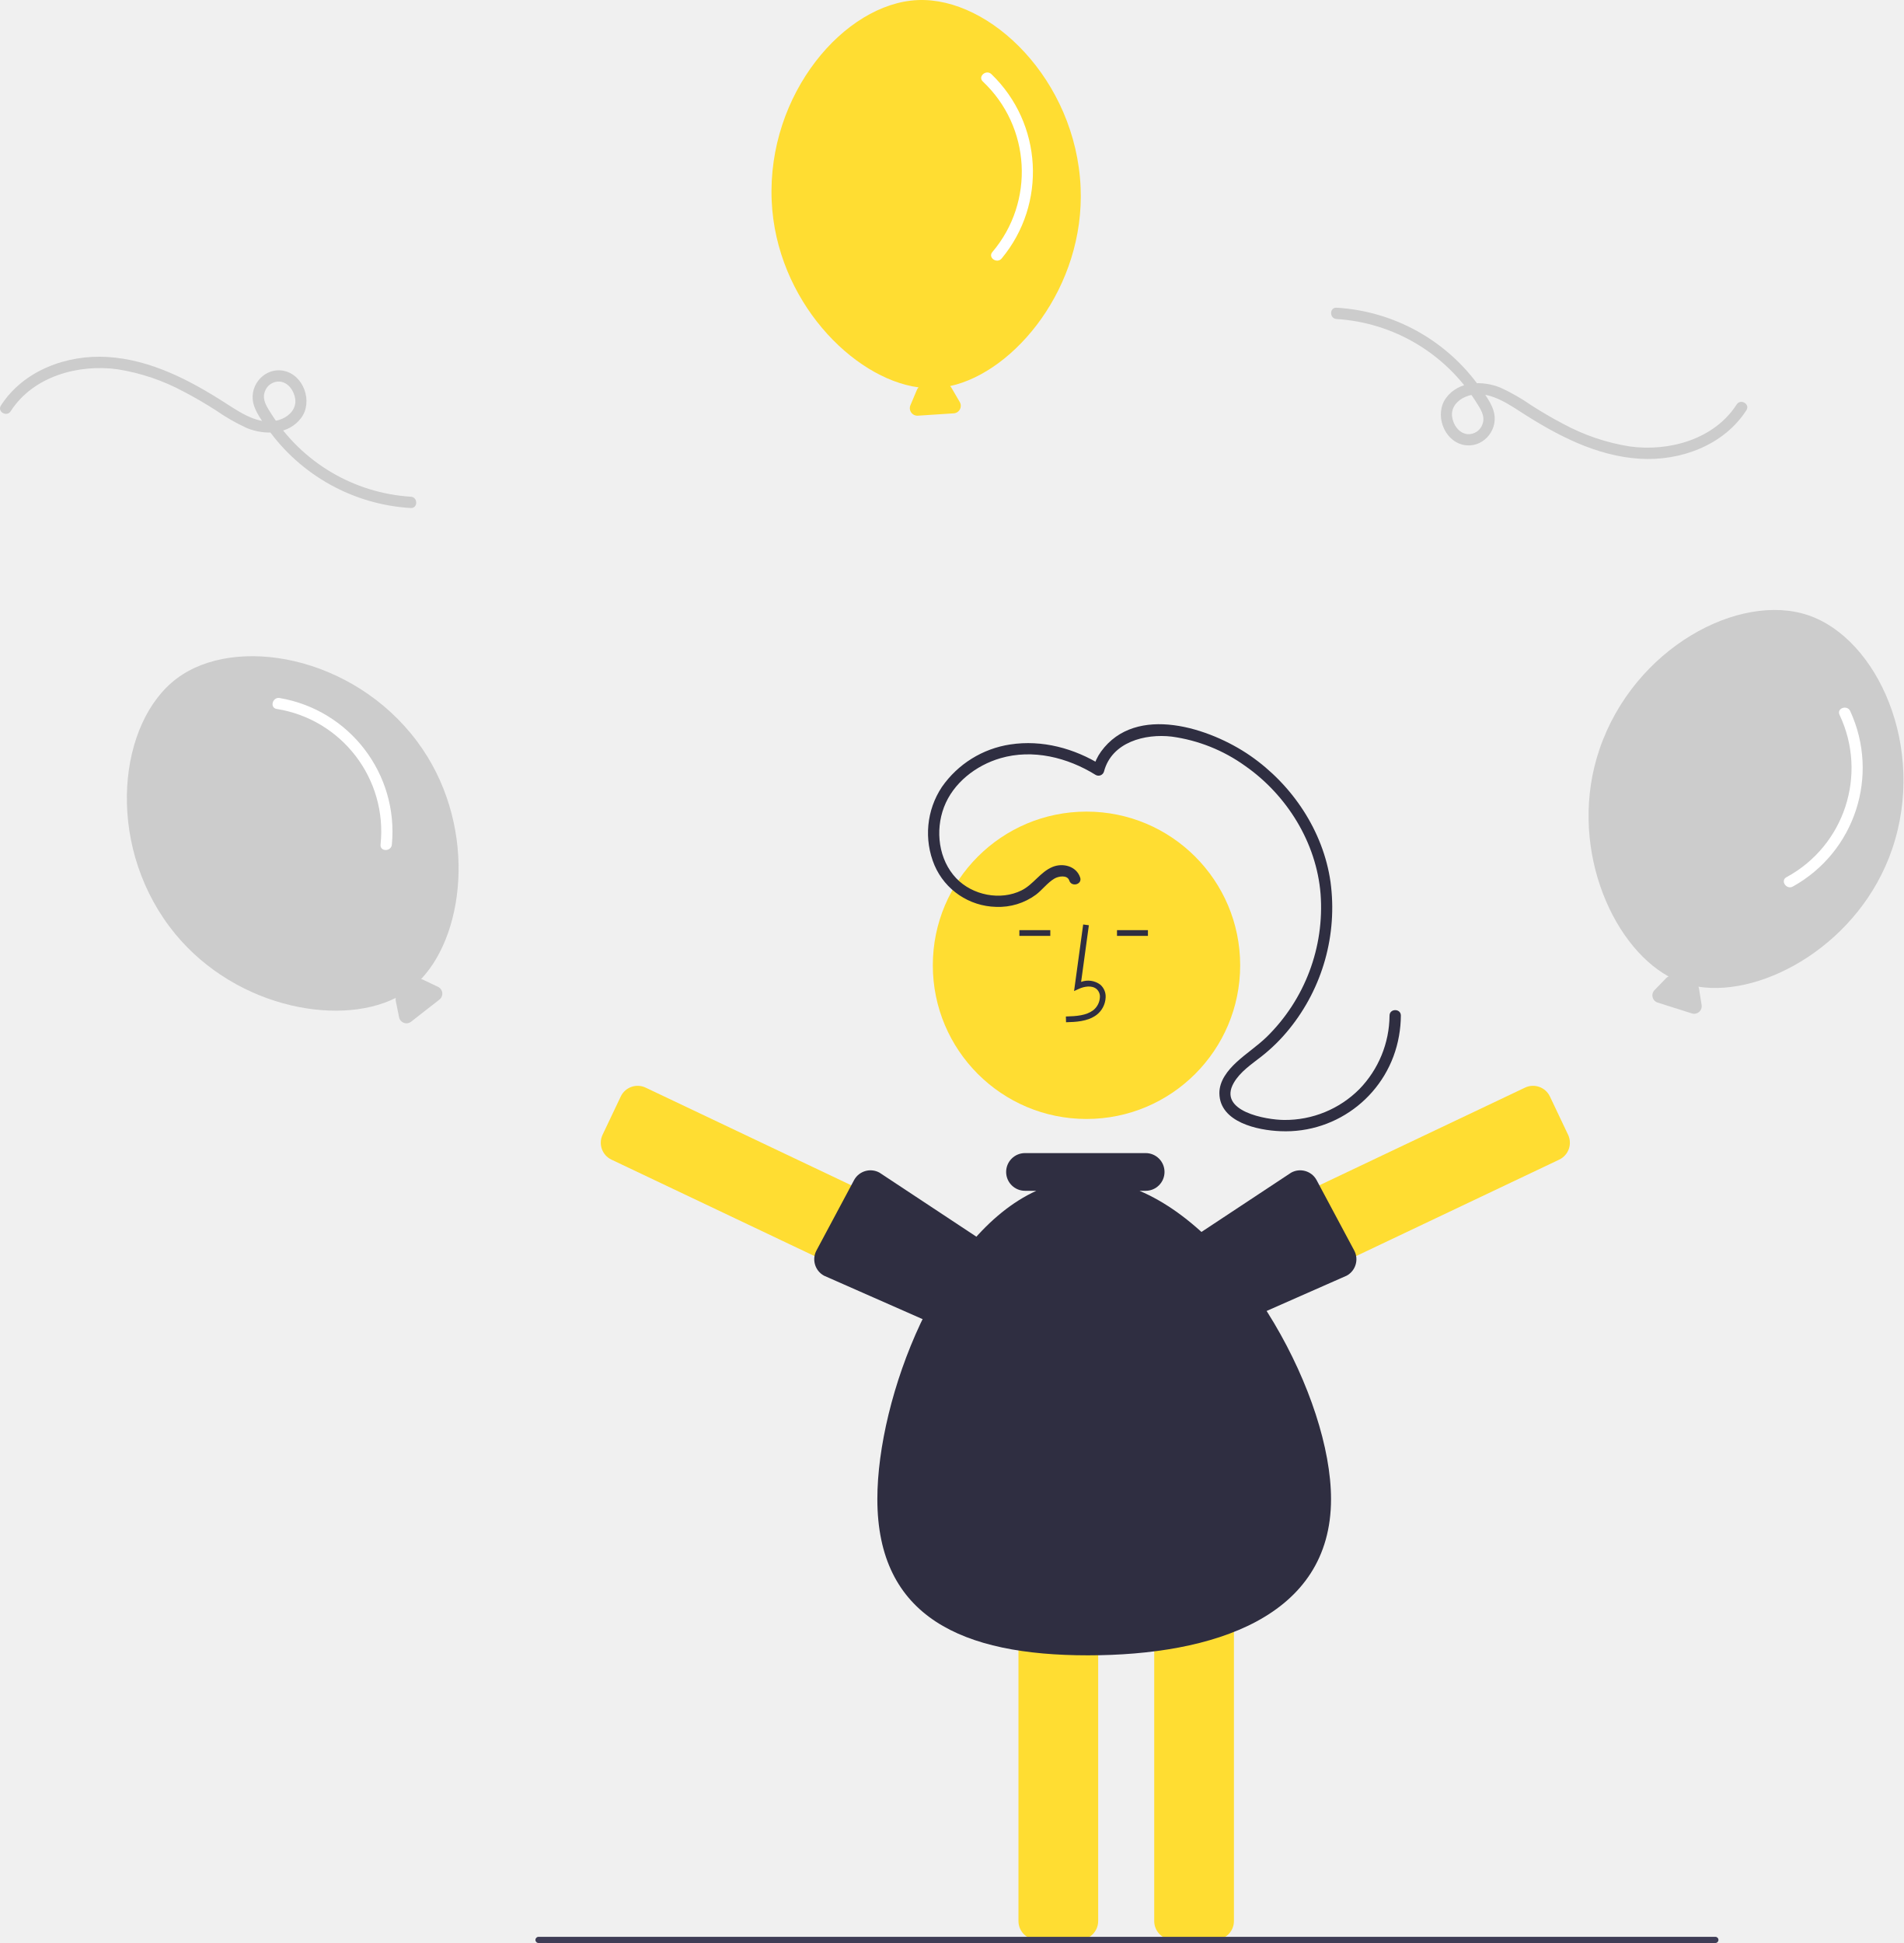
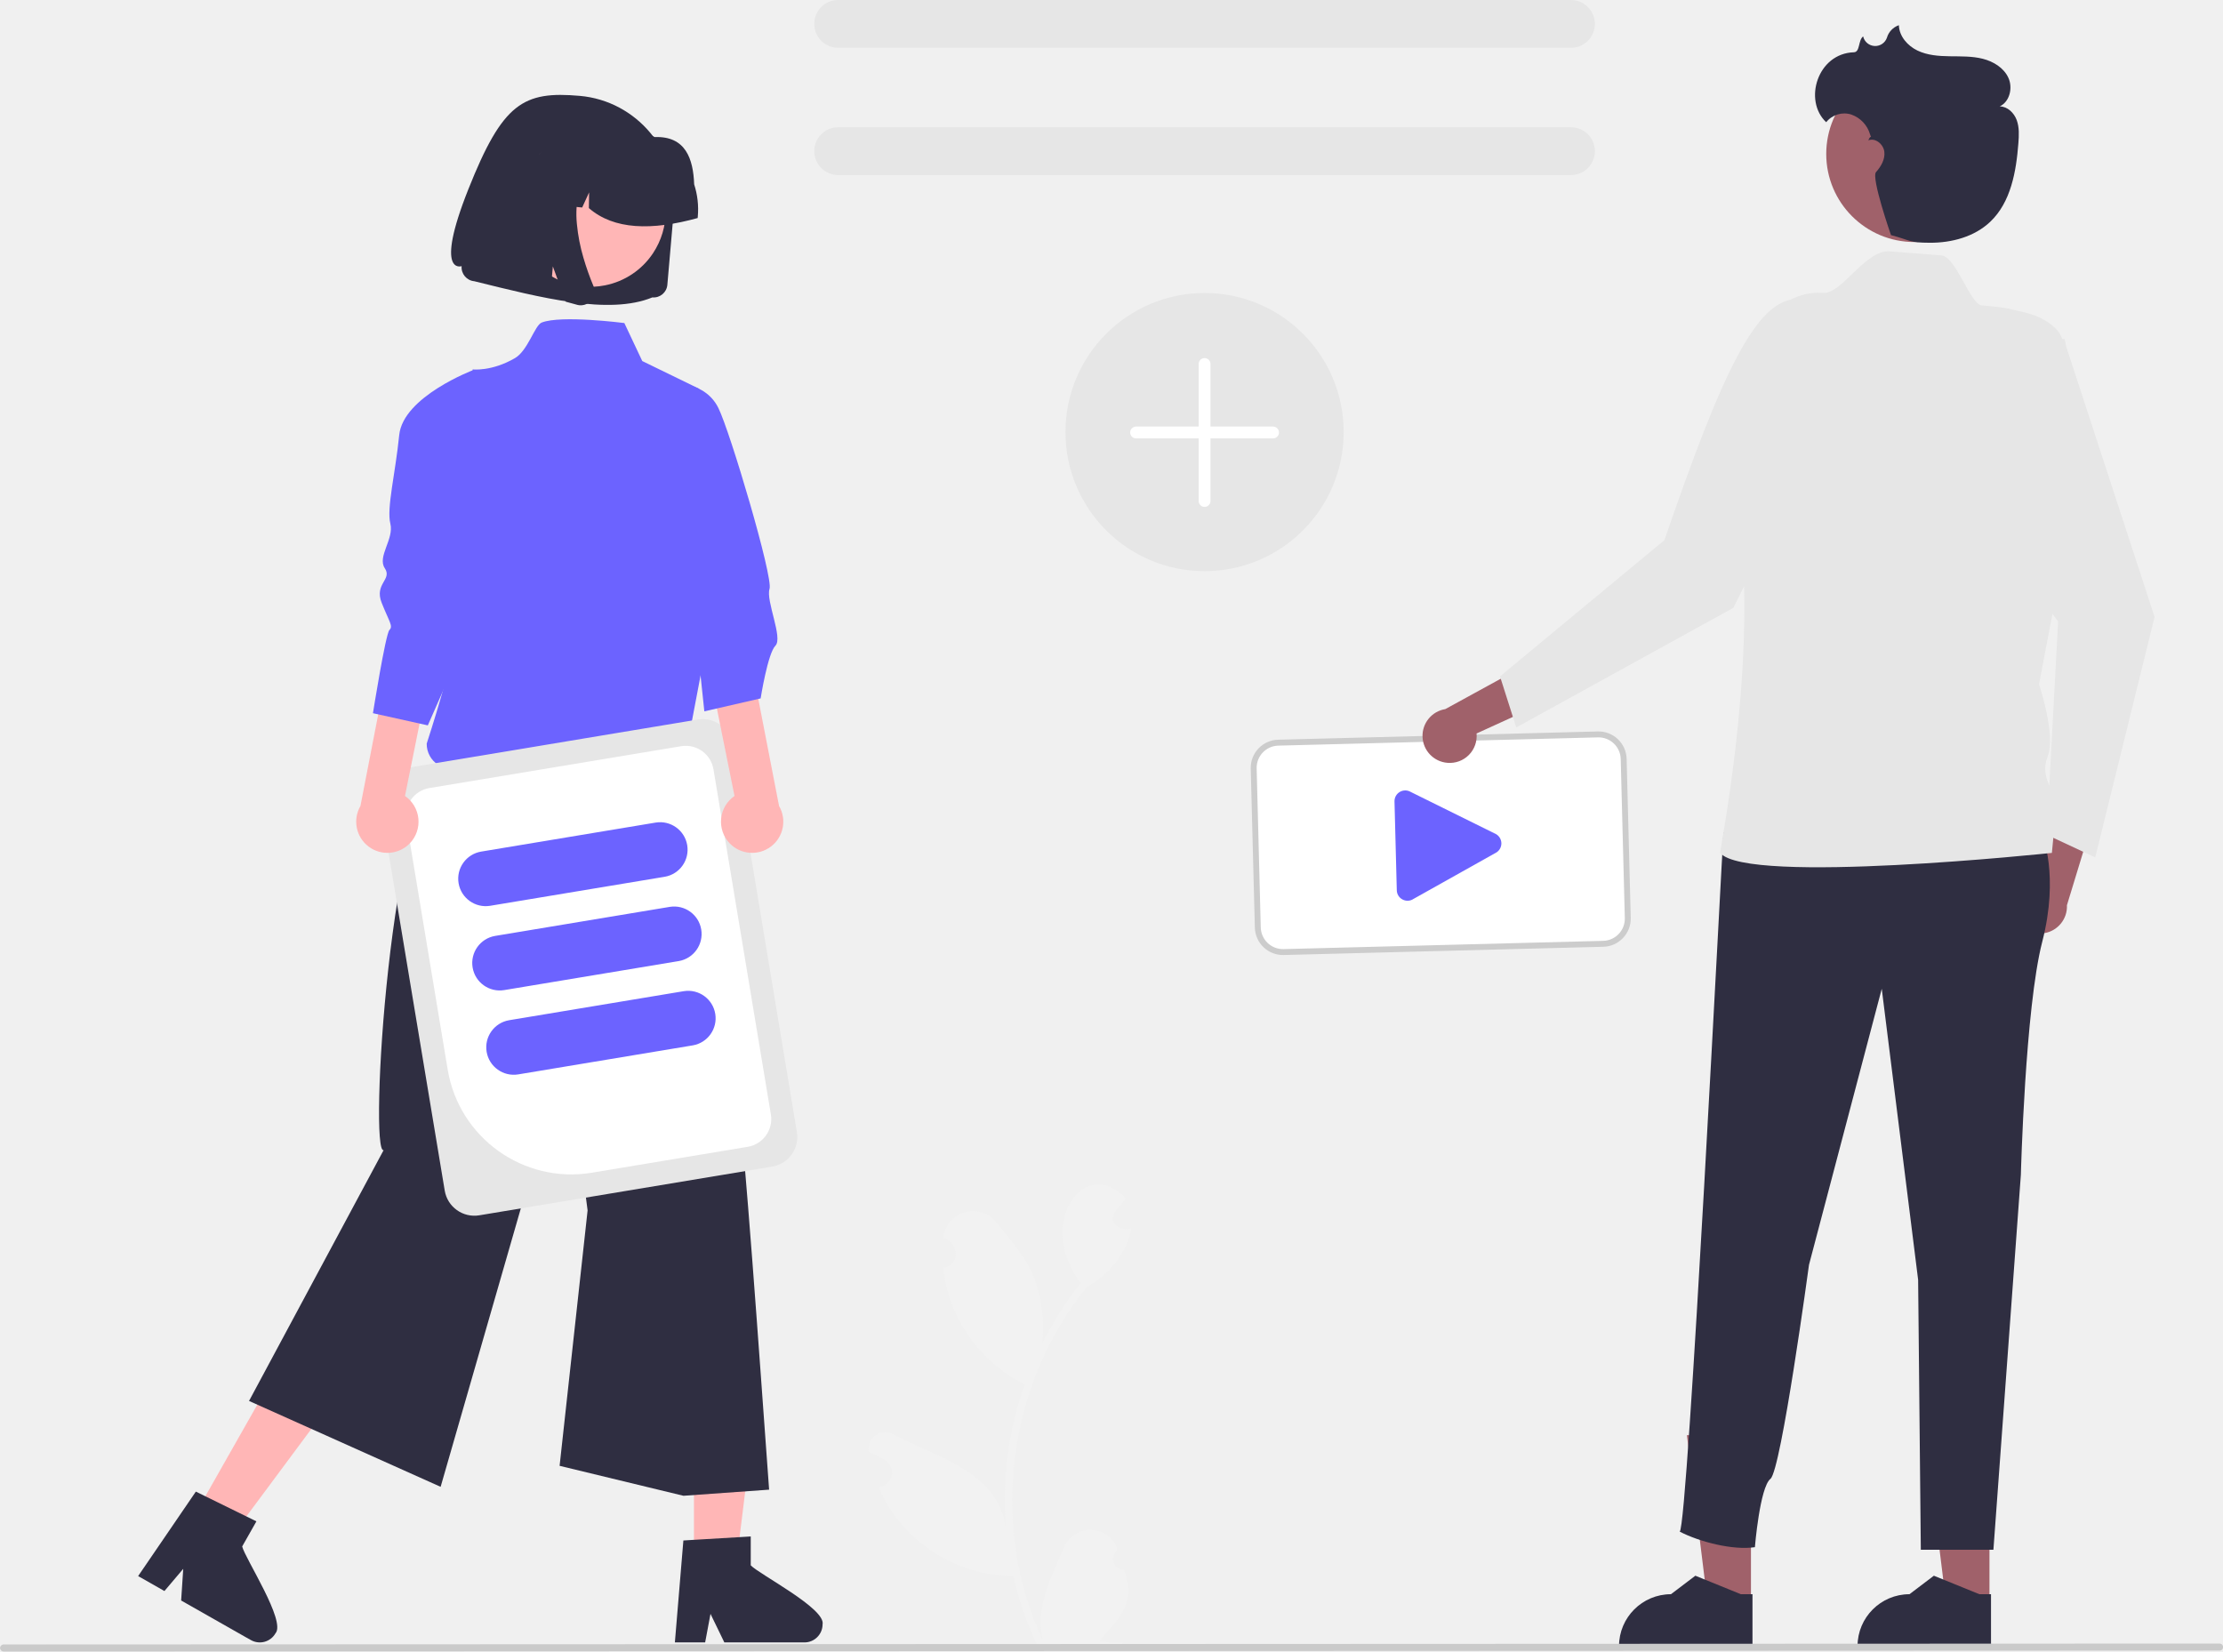
- <svg xmlns="http://www.w3.org/2000/svg" data-name="Layer 1" width="616.258" height="629" viewBox="0 0 616.258 629">
-   <path d="M426.896,375.502c-20.785-27.815-58.827-34.528-77.73-20.403s-23.246,52.51-2.461,80.326c19.239,25.747,54.096,32.768,73.295,23.122a2.411,2.411,0,0,0-.011.914l1.082,5.351a2.442,2.442,0,0,0,3.896,1.44l9.166-7.161a2.442,2.442,0,0,0-.454-4.129l-4.931-2.345a2.417,2.417,0,0,0-.543-.17C443.004,436.803,446.177,401.305,426.896,375.502Z" transform="translate(-291.8712 -135.5)" fill="#ccc" />
-   <path d="M381.431,365a40.17,40.17,0,0,1,33.644,43.918c-.223,2.345,3.441,2.33,3.662,0a43.923,43.923,0,0,0-36.332-47.45C380.099,361.077,379.108,364.606,381.431,365Z" transform="translate(-291.8712 -135.5)" fill="#fff" />
-   <path d="M904.468,410.328c11.184-32.873-4.794-68.043-27.135-75.644s-56.453,10.527-67.637,43.4c-10.352,30.428,3.57,63.146,22.383,73.524a2.411,2.411,0,0,0-.76.508l-3.801,3.919a2.442,2.442,0,0,0,1.016,4.028l11.089,3.509a2.442,2.442,0,0,0,3.148-2.71l-.855-5.392a2.417,2.417,0,0,0-.166-.544C863.023,458.281,894.093,440.822,904.468,410.328Z" transform="translate(-291.8712 -135.5)" fill="#ccc" />
-   <path d="M887.416,366.893a40.17,40.17,0,0,1-17.192,52.585c-2.06,1.142.025,4.155,2.071,3.02a43.923,43.923,0,0,0,18.584-56.8C889.898,363.576,886.428,364.755,887.416,366.893Z" transform="translate(-291.8712 -135.5)" fill="#fff" />
-   <path d="M641.717,196.15c-1.52-34.69-29.181-61.654-52.757-60.622s-48.774,30.312-47.254,65.002c1.407,32.11,26.262,57.536,47.56,60.372a2.411,2.411,0,0,0-.524.749l-2.118,5.032a2.442,2.442,0,0,0,2.41,3.384l11.607-.758a2.442,2.442,0,0,0,1.949-3.668l-2.755-4.714a2.417,2.417,0,0,0-.352-.446C620.52,255.882,643.127,228.33,641.717,196.15Z" transform="translate(-291.8712 -135.5)" fill="#ffdd32" />
-   <path d="M610.053,161.876a40.17,40.17,0,0,1,3.081,55.238c-1.505,1.812,1.532,3.862,3.027,2.062a43.923,43.923,0,0,0-3.316-59.67C611.161,157.883,608.356,160.242,610.053,161.876Z" transform="translate(-291.8712 -135.5)" fill="#fff" />
-   <circle cx="351.752" cy="312.489" r="49.752" fill="#ffdd32" />
-   <path d="M641.361,763.448H627.641a6.049,6.049,0,0,1-6.042-6.042v-114.355a6.049,6.049,0,0,1,6.042-6.042h13.72a6.049,6.049,0,0,1,6.042,6.042v114.355A6.049,6.049,0,0,1,641.361,763.448Z" transform="translate(-291.8712 -135.5)" fill="#ffdd32" />
-   <path d="M685.311,763.448h-13.72a6.049,6.049,0,0,1-6.042-6.042v-114.355a6.049,6.049,0,0,1,6.042-6.042H685.311a6.049,6.049,0,0,1,6.042,6.042v114.355A6.049,6.049,0,0,1,685.311,763.448Z" transform="translate(-291.8712 -135.5)" fill="#ffdd32" />
-   <path d="M607.058,544.697l-5.886,12.394a6.049,6.049,0,0,1-8.05,2.866L489.823,510.901a6.049,6.049,0,0,1-2.866-8.05l5.886-12.394a6.049,6.049,0,0,1,8.05-2.866l103.299,49.056A6.049,6.049,0,0,1,607.058,544.697Z" transform="translate(-291.8712 -135.5)" fill="#ffdd32" />
-   <path d="M622.62,551.34a5.995,5.995,0,0,1-.631,4.13l-6.631,12.011a6.05,6.05,0,0,1-8.211,2.37l-48.542-21.399a6.048,6.048,0,0,1-2.369-8.21l-0-0L568.4,517.485a6.042,6.042,0,0,1,8.21-2.369l43.597,28.819c1.413.78,1.85,5.388,2.298,6.938C622.55,551.029,622.588,551.184,622.62,551.34Z" transform="translate(-291.8712 -135.5)" fill="#2f2e41" />
-   <path d="M682.303,536.646l103.299-49.056a6.049,6.049,0,0,1,8.05,2.866l5.886,12.394a6.049,6.049,0,0,1-2.866,8.05L693.373,559.957a6.049,6.049,0,0,1-8.05-2.866l-5.886-12.394A6.049,6.049,0,0,1,682.303,536.646Z" transform="translate(-291.8712 -135.5)" fill="#ffdd32" />
-   <path d="M663.989,550.874c.448-1.551.885-6.158,2.298-6.938l43.597-28.819a6.042,6.042,0,0,1,8.21,2.369l12.164,22.756-0.0 0a6.048,6.048,0,0,1-2.369,8.21l-48.542,21.399a6.05,6.05,0,0,1-8.211-2.37l-6.631-12.011a5.995,5.995,0,0,1-.631-4.13C663.906,551.184,663.944,551.029,663.989,550.874Z" transform="translate(-291.8712 -135.5)" fill="#2f2e41" />
-   <path d="M637,466.428l-.052-1.859c3.459-.096,6.508-.313,8.8-1.987a5.715,5.715,0,0,0,2.214-4.21,3.267,3.267,0,0,0-1.072-2.691c-1.521-1.285-3.969-.869-5.752-.051l-1.538.705,2.95-21.558,1.842.252-2.509,18.338a6.563,6.563,0,0,1,6.208.893,5.086,5.086,0,0,1,1.729,4.176,7.56,7.56,0,0,1-2.975,5.646C643.9,466.235,640.074,466.342,637,466.428Z" transform="translate(-291.8712 -135.5)" fill="#2f2e41" />
-   <rect x="361.629" y="301.112" width="10.013" height="1.859" fill="#2f2e41" />
-   <rect x="330.023" y="301.112" width="10.013" height="1.859" fill="#2f2e41" />
-   <path d="M660.774,520.994h2.006a6.104,6.104,0,1,0,0-12.208H623.714a6.104,6.104,0,0,0,0,12.208h3.67c-31.352,14.264-51.47,66.955-51.47,99.79,0,38.252,27.607,50.59,68.166,50.59s78.712-12.339,78.712-50.59C722.792,587.949,694.454,535.259,660.774,520.994Z" transform="translate(-291.8712 -135.5)" fill="#2f2e41" />
-   <path d="M641.574,419.575c-1.212-3.684-5.585-4.815-8.951-3.425-3.947,1.63-6.185,5.667-9.997,7.575-6.856,3.432-15.952,1.589-21.179-3.913-5.716-6.016-6.842-15.405-3.965-23.002,2.975-7.856,10.355-13.542,18.257-15.851,10.5-3.069,21.765-.253,30.86,5.408a1.848,1.848,0,0,0,2.69-1.094c2.501-9.555,13.289-12.336,21.958-11.311a53.079,53.079,0,0,1,23.712,9.463c13.552,9.455,23.106,24.856,24.445,41.435a58.686,58.686,0,0,1-17.45,46.332c-3.055,2.948-6.615,5.267-9.73,8.139-2.837,2.617-5.634,6.06-5.577,10.133.13,9.367,12.456,11.95,19.75,12.231a37.291,37.291,0,0,0,38.399-30.836,38.541,38.541,0,0,0,.602-6.585c.011-2.357-3.652-2.36-3.662,0a34.541,34.541,0,0,1-9.777,23.814,33.922,33.922,0,0,1-24.349,9.972c-5.823-.029-21.6-2.79-16.312-12.001,2.067-3.602,5.777-6.054,8.975-8.56a56.152,56.152,0,0,0,9.005-8.889,62.398,62.398,0,0,0,13.347-47.612c-2.361-16.515-12.374-31.438-25.997-40.862-12.97-8.973-36.942-16.908-48.278-1.362a16.437,16.437,0,0,0-2.591,5.525l2.69-1.094c-8.762-5.453-19.207-8.282-29.505-6.705a32.954,32.954,0,0,0-22.14,13.765,26.96,26.96,0,0,0-2.39,25.342,22.264,22.264,0,0,0,19.953,13.473,20.382,20.382,0,0,0,12.894-3.946c2.086-1.591,3.689-3.843,5.947-5.197,1.293-.776,4.2-1.32,4.836.612.733,2.229,4.271,1.274,3.532-.974Z" transform="translate(-291.8712 -135.5)" fill="#2f2e41" />
-   <path d="M724.586,238.774a57.623,57.623,0,0,1,45.071,26.697c1.364,2.181,3.146,4.578,2.201,7.263a4.775,4.775,0,0,1-4.948,3.305c-2.785-.339-4.582-3.063-4.925-5.674-.389-2.961,1.7-5.286,4.279-6.386,6.303-2.689,12.662,1.466,17.796,4.782,11.698,7.556,24.565,14.389,38.74,15.25,13.115.797,27.179-4.346,34.474-15.719,1.276-1.99-1.893-3.828-3.162-1.849-7.235,11.28-21.86,15.331-34.577,13.587a67.219,67.219,0,0,1-21.636-7.345c-3.495-1.814-6.885-3.825-10.207-5.939a65.129,65.129,0,0,0-10.011-5.739c-5.837-2.398-13.565-2.211-17.642,3.31-3.804,5.151-.864,13.725,5.498,15.173,6.03,1.372,11.312-4.298,10.071-10.228-.635-3.033-2.919-6.001-4.687-8.48A61.29,61.29,0,0,0,724.586,235.112c-2.356-.117-2.35,3.546,0,3.662Z" transform="translate(-291.8712 -135.5)" fill="#ccc" />
-   <path d="M424.856,296.298a57.623,57.623,0,0,1-45.071-26.697c-1.364-2.181-3.146-4.578-2.201-7.263a4.775,4.775,0,0,1,4.948-3.305c2.785.339,4.582,3.063,4.925,5.674.389,2.961-1.7,5.286-4.279,6.386-6.303,2.689-12.662-1.466-17.796-4.782-11.698-7.556-24.565-14.389-38.74-15.25-13.115-.797-27.179,4.346-34.474,15.719-1.276,1.99,1.893,3.828,3.162,1.849,7.235-11.28,21.86-15.331,34.577-13.587a67.219,67.219,0,0,1,21.636,7.345c3.495,1.814,6.885,3.825,10.207,5.939a65.13,65.13,0,0,0,10.011,5.739c5.837,2.398,13.565,2.211,17.642-3.31,3.804-5.151.864-13.725-5.498-15.173-6.03-1.372-11.312,4.298-10.071,10.228.635,3.033,2.919,6.001,4.687,8.48A61.29,61.29,0,0,0,424.856,299.96c2.356.117,2.35-3.546,0-3.662Z" transform="translate(-291.8712 -135.5)" fill="#ccc" />
-   <path d="M847.218,764.5h-381a1,1,0,0,1,0-2h381a1,1,0,0,1,0,2Z" transform="translate(-291.8712 -135.5)" fill="#3f3d56" />
+ <svg xmlns="http://www.w3.org/2000/svg" width="751.131" height="558.074" viewBox="0 0 751.131 558.074" role="img" artist="Katerina Limpitsouni" source="https://undraw.co/">
+   <path d="M604.269,701.351a3.613,3.613,0,0,1-2.619-6.263c.091-.362.156-.622.248-.984a9.707,9.707,0,0,0-17.997-.17c-4.282,10.023-9.825,20.4-7.068,31.44-18.206-38.585-12.015-86.582,14.891-119.58,7.437-4.097,13.465-11.376,15.034-19.827-3.681,1.247-8.27-1.747-5.502-5.624,1.2-1.482,2.411-2.952,3.61-4.434-13.982-14.89-30.641,8.512-15.251,28.609a115.847,115.847,0,0,0-13.011,20.352,48.709,48.709,0,0,0-2.908-22.624c-2.783-6.715-8.001-12.37-12.595-18.175-5.586-7.073-17.083-3.81-17.835,5.166,5.155,1.694,5.825,9.141-.072,10.16,1.545,16.698,12.453,32.043,27.478,39.366a116.299,116.299,0,0,0-6.355,48.611c-2.652-19.25-23.316-23.921-37.759-31.572a5.626,5.626,0,0,0-8.58,5.699,32.495,32.495,0,0,1,5.696,3.005,4.911,4.911,0,0,1-2.282,8.965c7.28,18.018,26.102,30.117,45.434,30.049a119.563,119.563,0,0,0,8.032,23.447h28.692c.103-.319.195-.648.288-.967a32.599,32.599,0,0,1-7.939-.473c7.026-8.319,12.46-12.563,8.371-24.177Z" transform="translate(-224.4343 -170.9629)" fill="#f2f2f2" />
+   <path d="M755.343,187.114H507.555a8.076,8.076,0,0,1,0-16.151H755.343a8.076,8.076,0,0,1,0,16.151Z" transform="translate(-224.4343 -170.9629)" fill="#e6e6e6" />
+   <path d="M755.343,230.114H507.555a8.076,8.076,0,0,1,0-16.151H755.343a8.076,8.076,0,0,1,0,16.151Z" transform="translate(-224.4343 -170.9629)" fill="#e6e6e6" />
+   <path d="M766.168,489.893l-108.016,2.788a8.509,8.509,0,0,1-8.717-8.278l-1.388-53.762a8.51,8.51,0,0,1,8.278-8.717L764.342,419.136a8.51,8.51,0,0,1,8.717,8.278L774.446,481.176A8.509,8.509,0,0,1,766.168,489.893Z" transform="translate(-224.4343 -170.9629)" fill="#fff" />
+   <path d="M766.194,490.892l-108.016,2.788a9.511,9.511,0,0,1-9.742-9.252l-1.388-53.762a9.511,9.511,0,0,1,9.252-9.742l108.016-2.788a9.511,9.511,0,0,1,9.742,9.252l1.388,53.762A9.511,9.511,0,0,1,766.194,490.892ZM656.352,422.924a7.508,7.508,0,0,0-7.304,7.691l1.388,53.762a7.508,7.508,0,0,0,7.691,7.304L766.143,488.893a7.508,7.508,0,0,0,7.304-7.691l-1.388-53.762a7.508,7.508,0,0,0-7.691-7.304Z" transform="translate(-224.4343 -170.9629)" fill="#ccc" />
+   <path d="M700.126,475.341a3.633,3.633,0,0,1-1.764-.411,3.586,3.586,0,0,1-1.965-3.135l-.775-30.004a3.633,3.633,0,0,1,5.5-3.21l28.849,14.267a3.633,3.633,0,0,1,.158,6.131L702.055,474.717A3.616,3.616,0,0,1,700.126,475.341Z" transform="translate(-224.4343 -170.9629)" fill="#6c63ff" />
+   <circle cx="407.014" cy="146.005" r="47" fill="#e6e6e6" />
+   <path d="M631.449,342.252a2,2,0,0,1-2-2V293.968a2,2,0,1,1,4,0v46.284A2,2,0,0,1,631.449,342.252Z" transform="translate(-224.4343 -170.9629)" fill="#fff" />
+   <path d="M654.59,319.11h-46.283a2,2,0,0,1,0-4h46.283a2,2,0,0,1,0,4Z" transform="translate(-224.4343 -170.9629)" fill="#fff" />
+   <path d="M458.449,468.968h-80v-90h80C449.712,390.715,454.035,429.748,458.449,468.968Z" transform="translate(-224.4343 -170.9629)" fill="#ffb6b6" />
+   <polygon points="234.478 527.659 248.878 527.659 255.729 472.114 234.475 472.115 234.478 527.659" fill="#ffb6b6" />
+   <path d="M478.104,699.918V690.156l-3.786.231-15.41.913-3.567.219-2.727,32.696-.146,1.753H462.694l.329-1.741,1.485-7.912,3.834,7.912.84,1.741h27.108a6.125,6.125,0,0,0,6.086-6.098C503.521,714.525,480.977,702.974,478.104,699.918Z" transform="translate(-224.4343 -170.9629)" fill="#2f2e41" />
+   <polygon points="65.771 511.985 78.296 519.091 111.665 474.162 93.18 463.674 65.771 511.985" fill="#ffb6b6" />
+   <path d="M306.264,693.54l4.808-8.484-3.384-1.668-13.865-6.804-3.214-1.582-15.788,23.116-3.713,5.429,4.2,2.386,4.686,2.666,6.354-7.498-.706,10.7,22.142,12.574h.012l1.424.803a6.096,6.096,0,0,0,8.302-2.301C321.151,718.786,307.25,697.63,306.264,693.54Z" transform="translate(-224.4343 -170.9629)" fill="#2f2e41" />
+   <path d="M375.449,425.968c-19.297,12.787-26.4,135.64-21.386,133.635l-45.483,84.765L373.318,673.387,415.885,525.586l7.094,54.391-9.459,86.316,41.846,10.12,28.944-2.067c-7.521-102.887-14.299-211.402-29.861-253.377Z" transform="translate(-224.4343 -170.9629)" fill="#2f2e41" />
+   <path d="M435.399,280.128s-21.423-2.771-27.95-.16c-2.322.929-4.645,9.459-9,12-7.885,4.6-14.32,3.825-14.32,3.825,3.08,39.219,2.913,69.642-15.515,126.453a8.398,8.398,0,0,0,12.129,7.624l75.707-5.903,8.975-47.239,11.749-24.803-15.222-31.33-1.305-18.276-19.197-9.352Z" transform="translate(-224.4343 -170.9629)" fill="#6c63ff" />
+   <path id="a2192116-6b97-466f-8b13-d9817c84884d-524" data-name="Path 9" d="M444.857,271.459l.023.002a4.661,4.661,0,0,0,5.045-4.243L452.18,241.302a34.763,34.763,0,0,0-1.556-13.754,35.324,35.324,0,0,0-16.873-20.195,34.784,34.784,0,0,0-13.361-3.989c-19.136-1.695-26.098,2.334-37.717,31.579s-2.258,25.955-2.258,25.955a4.669,4.669,0,0,0,.21,1.85,4.745,4.745,0,0,0,2.273,2.713,4.684,4.684,0,0,0,1.787.533c22.646,5.597,45.499,11.495,60.178,5.465Z" transform="translate(-224.4343 -170.9629)" fill="#2f2e41" />
+   <path id="ed28a24e-420e-40bb-8d99-8be0d936d38f-525" data-name="Ellipse 1" d="M402.487,228.024a25.642,25.642,0,0,0,26.338,39.368,25.343,25.343,0,0,0,16.246-10.846,25.642,25.642,0,0,0-26.318-39.356A25.343,25.343,0,0,0,402.487,228.025Z" transform="translate(-224.4343 -170.9629)" fill="#ffb6b6" />
+   <path id="aaaefc33-4d64-40b9-9ad5-5bc57b25f5f9-526" data-name="Path 10" d="M460.216,244.127a27.5,27.5,0,0,0-1.231-10.878c-.315-8.595-2.861-16.364-13.343-15.968a27.512,27.512,0,0,0-10.497-3.145l-5.185-.477q-.087-.008-.175-.016a27.454,27.454,0,0,0-29.714,24.989l-.045.519,10.969.999,4.651-10.127-.163,10.538,5.665.518,2.345-5.109-.081,5.313c8.455,7.348,21.205,7.651,36.753,3.364Z" transform="translate(-224.4343 -170.9629)" fill="#2f2e41" />
+   <path id="a25eee40-fd94-4a6a-9f0d-d3f65b8e441c-527" data-name="Path 13" d="M425.315,268.936a4.587,4.587,0,0,1-.411,2.492,4.691,4.691,0,0,1-.713,1.098,4.745,4.745,0,0,1-.83.75,4.653,4.653,0,0,1-3.108.833q-.103-.01-.206-.024t-.205-.032q-.103-.018-.205-.041t-.204-.051l-3.833-1.047-4.367-11.927-.913,10.497-17.429-4.728L396.768,222.21l29.671,2.725-.808.788a20.493,20.493,0,0,0-5.497,9.644,33.406,33.406,0,0,0-.771,11.339,60.243,60.243,0,0,0,2.199,11.331,88.786,88.786,0,0,0,3.416,9.635A4.685,4.685,0,0,1,425.315,268.936Z" transform="translate(-224.4343 -170.9629)" fill="#2f2e41" />
+   <path d="M374.705,573.299,352.911,442.235a10.154,10.154,0,0,1,8.342-11.669l98.982-16.459a10.154,10.154,0,0,1,11.669,8.342l21.794,131.063A10.154,10.154,0,0,1,485.356,565.181l-98.982,16.459A10.154,10.154,0,0,1,374.705,573.299Z" transform="translate(-224.4343 -170.9629)" fill="#e6e6e6" />
+   <path d="M375.715,532.45l-14.011-84.259a9.51,9.51,0,0,1,7.812-10.929l85.067-14.145a9.51,9.51,0,0,1,10.929,7.812l19.394,116.628a9.51,9.51,0,0,1-7.813,10.929l-52.697,8.763A42.361,42.361,0,0,1,375.715,532.45Z" transform="translate(-224.4343 -170.9629)" fill="#fff" />
+   <path d="M379.386,469.41a9.293,9.293,0,0,1,7.634-10.679l59.01-9.813a9.283,9.283,0,0,1,3.045,18.314l-59.01,9.813A9.293,9.293,0,0,1,379.386,469.41Z" transform="translate(-224.4343 -170.9629)" fill="#6c63ff" />
+   <path d="M384.123,497.898a9.293,9.293,0,0,1,7.634-10.679l59.01-9.813a9.283,9.283,0,0,1,3.045,18.314l-59.01,9.813A9.293,9.293,0,0,1,384.123,497.898Z" transform="translate(-224.4343 -170.9629)" fill="#6c63ff" />
+   <path d="M388.86,526.385a9.293,9.293,0,0,1,7.634-10.679l59.01-9.813a9.283,9.283,0,0,1,3.045,18.314l-59.01,9.813A9.293,9.293,0,0,1,388.86,526.385Z" transform="translate(-224.4343 -170.9629)" fill="#6c63ff" />
+   <path d="M362.933,455.915a10.549,10.549,0,0,0-1.654-15.98l10.387-51.541-13.55-6.378-11.89,61.307a10.534,10.534,0,0,0,16.706,12.593Z" transform="translate(-224.4343 -170.9629)" fill="#ffb6b6" />
+   <path d="M384.449,295.968s-23.818,8.963-25.123,22.017-4.305,24.69-3,29.911-4.488,11.155-1.877,15.072-3.65,5.204-1.039,11.731,3.916,7.832,2.611,9.138-5.571,28.131-5.571,28.131l18.542,4.115,24.192-55.019Z" transform="translate(-224.4343 -170.9629)" fill="#6c63ff" />
+   <path d="M470.965,455.915a10.549,10.549,0,0,1,1.654-15.98l-10.387-51.541,13.55-6.378,11.89,61.307a10.534,10.534,0,0,1-16.706,12.593Z" transform="translate(-224.4343 -170.9629)" fill="#ffb6b6" />
+   <path d="M455.424,301.015a13.912,13.912,0,0,1,11.749,7.832c3.916,7.832,18.582,57.205,17.276,61.121s4.61,16.564,2,19.174-5,17.826-5,17.826l-19.025,4.367-6.138-58.103Z" transform="translate(-224.4343 -170.9629)" fill="#6c63ff" />
+   <path d="M904.904,479.806a9.099,9.099,0,0,1,7.714-11.626l7.142-31.536,11.638,12.12-8.566,28.089a9.148,9.148,0,0,1-17.928,2.953Z" transform="translate(-224.4343 -170.9629)" fill="#a0616a" />
+   <path d="M922.065,285.52l.572,2.71,29.812,91.201-20.053,81.273L915.982,453.03l3.87-72.057c-29.458-39.331-38.122-53.567-35.553-94.503Z" transform="translate(-224.4343 -170.9629)" fill="#e6e6e6" />
+   <polygon points="672.225 541.537 657.56 541.536 650.583 484.968 672.228 484.97 672.225 541.537" fill="#a0616a" />
+   <path d="M897.176,727.798l-45.098-.002v-.57a17.554,17.554,0,0,1,17.553-17.553h.001l8.238-6.25,15.37,6.25,3.937 0Z" transform="translate(-224.4343 -170.9629)" fill="#2f2e41" />
+   <polygon points="591.631 541.537 576.966 541.536 569.989 484.968 591.634 484.97 591.631 541.537" fill="#a0616a" />
+   <path d="M816.582,727.798l-45.098-.002v-.57a17.554,17.554,0,0,1,17.553-17.553h.001l8.238-6.25,15.37,6.25,3.937 0Z" transform="translate(-224.4343 -170.9629)" fill="#2f2e41" />
+   <path d="M914.494,453.027s5.785,13.739,0,36.156-7.231,78.82-7.231,78.82l-9.273,126.657H873.462l-.908-91.224-12.293-98.344-24.586,93.282s-9.4,69.419-13.016,72.311-5.263,23.098-5.263,23.098c-7.432,1.114-18.736-1.793-25.405-5.256,2.748-1.188,14.398-232.079,14.759-235.5C808.162,439.65,914.494,453.027,914.494,453.027Z" transform="translate(-224.4343 -170.9629)" fill="#2f2e41" />
+   <path d="M713.54,428.739a9.099,9.099,0,0,0,9.811-9.92l29.421-13.415L738.536,396.479,712.78,410.586a9.148,9.148,0,0,0,.76,18.153Z" transform="translate(-224.4343 -170.9629)" fill="#a0616a" />
+   <path d="M828.082,316.855l9.99,3.861L810.078,376.385l-73.313,40.406-5.497-17.265,55.563-46.043c19.435-56.541,31.113-81.804,45.137-81.457Z" transform="translate(-224.4343 -170.9629)" fill="#e6e6e6" />
+   <path d="M819.164,284.907a20.595,20.595,0,0,1,21.102-14.992q.112.008.224.016c6.247.475,14.241-14.682,22.521-14.037,5.826.454,11.793.924,17.392,1.374,4.989.401,9.686,16.555,13.73,16.899,7.638.65,9.442,1.153,9.987,1.335,2.169.723,10.514,1.294,15.77,7.426,2.353,2.745,11.708,28.729,5.924,56.208S913.411,402.209,913.411,402.209s5.784,17.192,2.891,24.424,2.892,12.293,2.892,15.185-1.446,17.355-1.446,17.355-103.01,10.933-112.083,0c-.298-.359,12.033-60.294,6.928-108.476C809.791,324.247,815.015,299.47,819.164,284.907Z" transform="translate(-224.4343 -170.9629)" fill="#e6e6e6" />
+   <circle cx="646.829" cy="52.024" r="29.76" fill="#a0616a" />
+   <path d="M850.856,188.627c2.133-.063,1.401-4.084,3.119-5.366q.013.058.026.116a4.188,4.188,0,0,0,8.004.341,6.366,6.366,0,0,1,4.042-4.24c.107,3.726,2.926,6.96,6.288,8.57s7.197,1.877,10.924,1.932c3.728.055,7.509-.07,11.123.842,3.615.912,7.13,3.057,8.675,6.45,1.544,3.393.442,8.064-2.934,9.644,2.616.014,4.836,2.173,5.74,4.627.904,2.455.766,5.156.567,7.764-.735,9.623-2.528,19.984-9.535,26.62-5.341,5.058-12.985,7.096-20.34,7.066-7.355-.029-6.062-.706-13.174-2.583,0,0-6.762-19.384-5.059-21.29,1.703-1.907,3.117-4.347,2.809-6.885s-3.035-4.811-5.402-3.845c.398-1.017.698-1.211.886-1.159a8.994,8.994,0,0,1-.313-.884,10.064,10.064,0,0,0-6.285-6.665,7.804,7.804,0,0,0-8.53,2.582C833.7,204.961,838.531,188.993,850.856,188.627Z" transform="translate(-224.4343 -170.9629)" fill="#2f2e41" />
+   <path d="M974.375,728.73l-748.75.307a1.191,1.191,0,0,1,0-2.381l748.75-.307a1.191,1.191,0,1,1,0,2.381Z" transform="translate(-224.4343 -170.9629)" fill="#cacaca" />
</svg>
